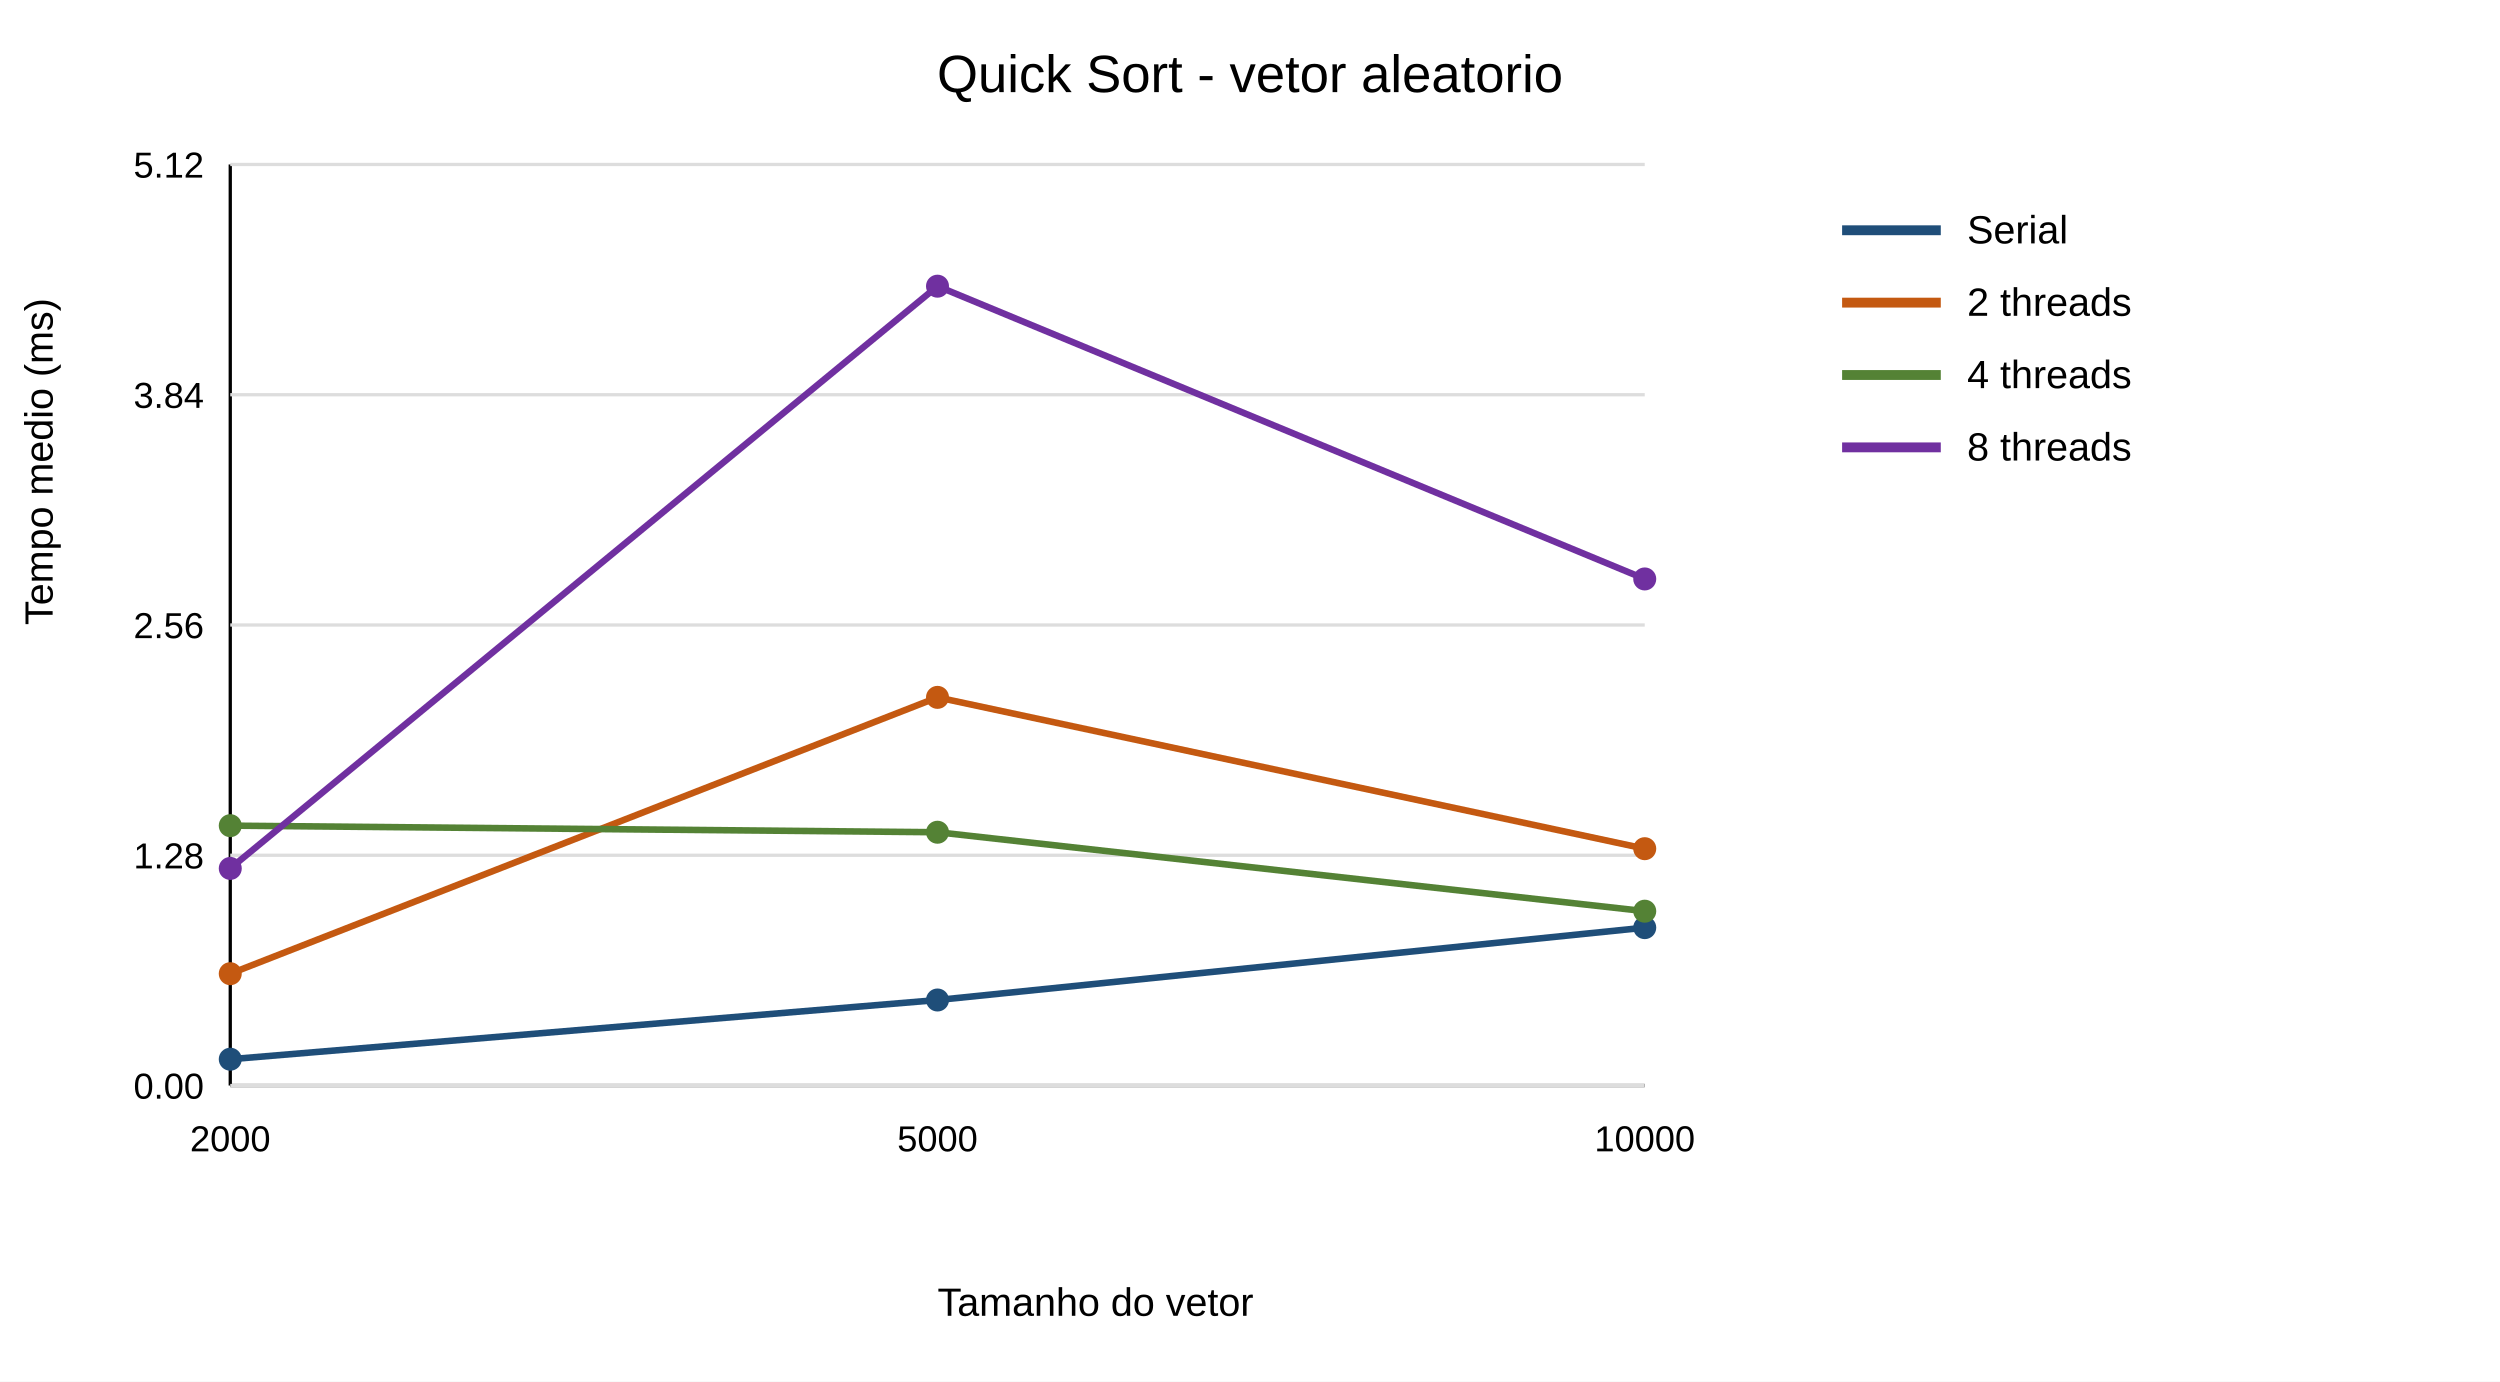
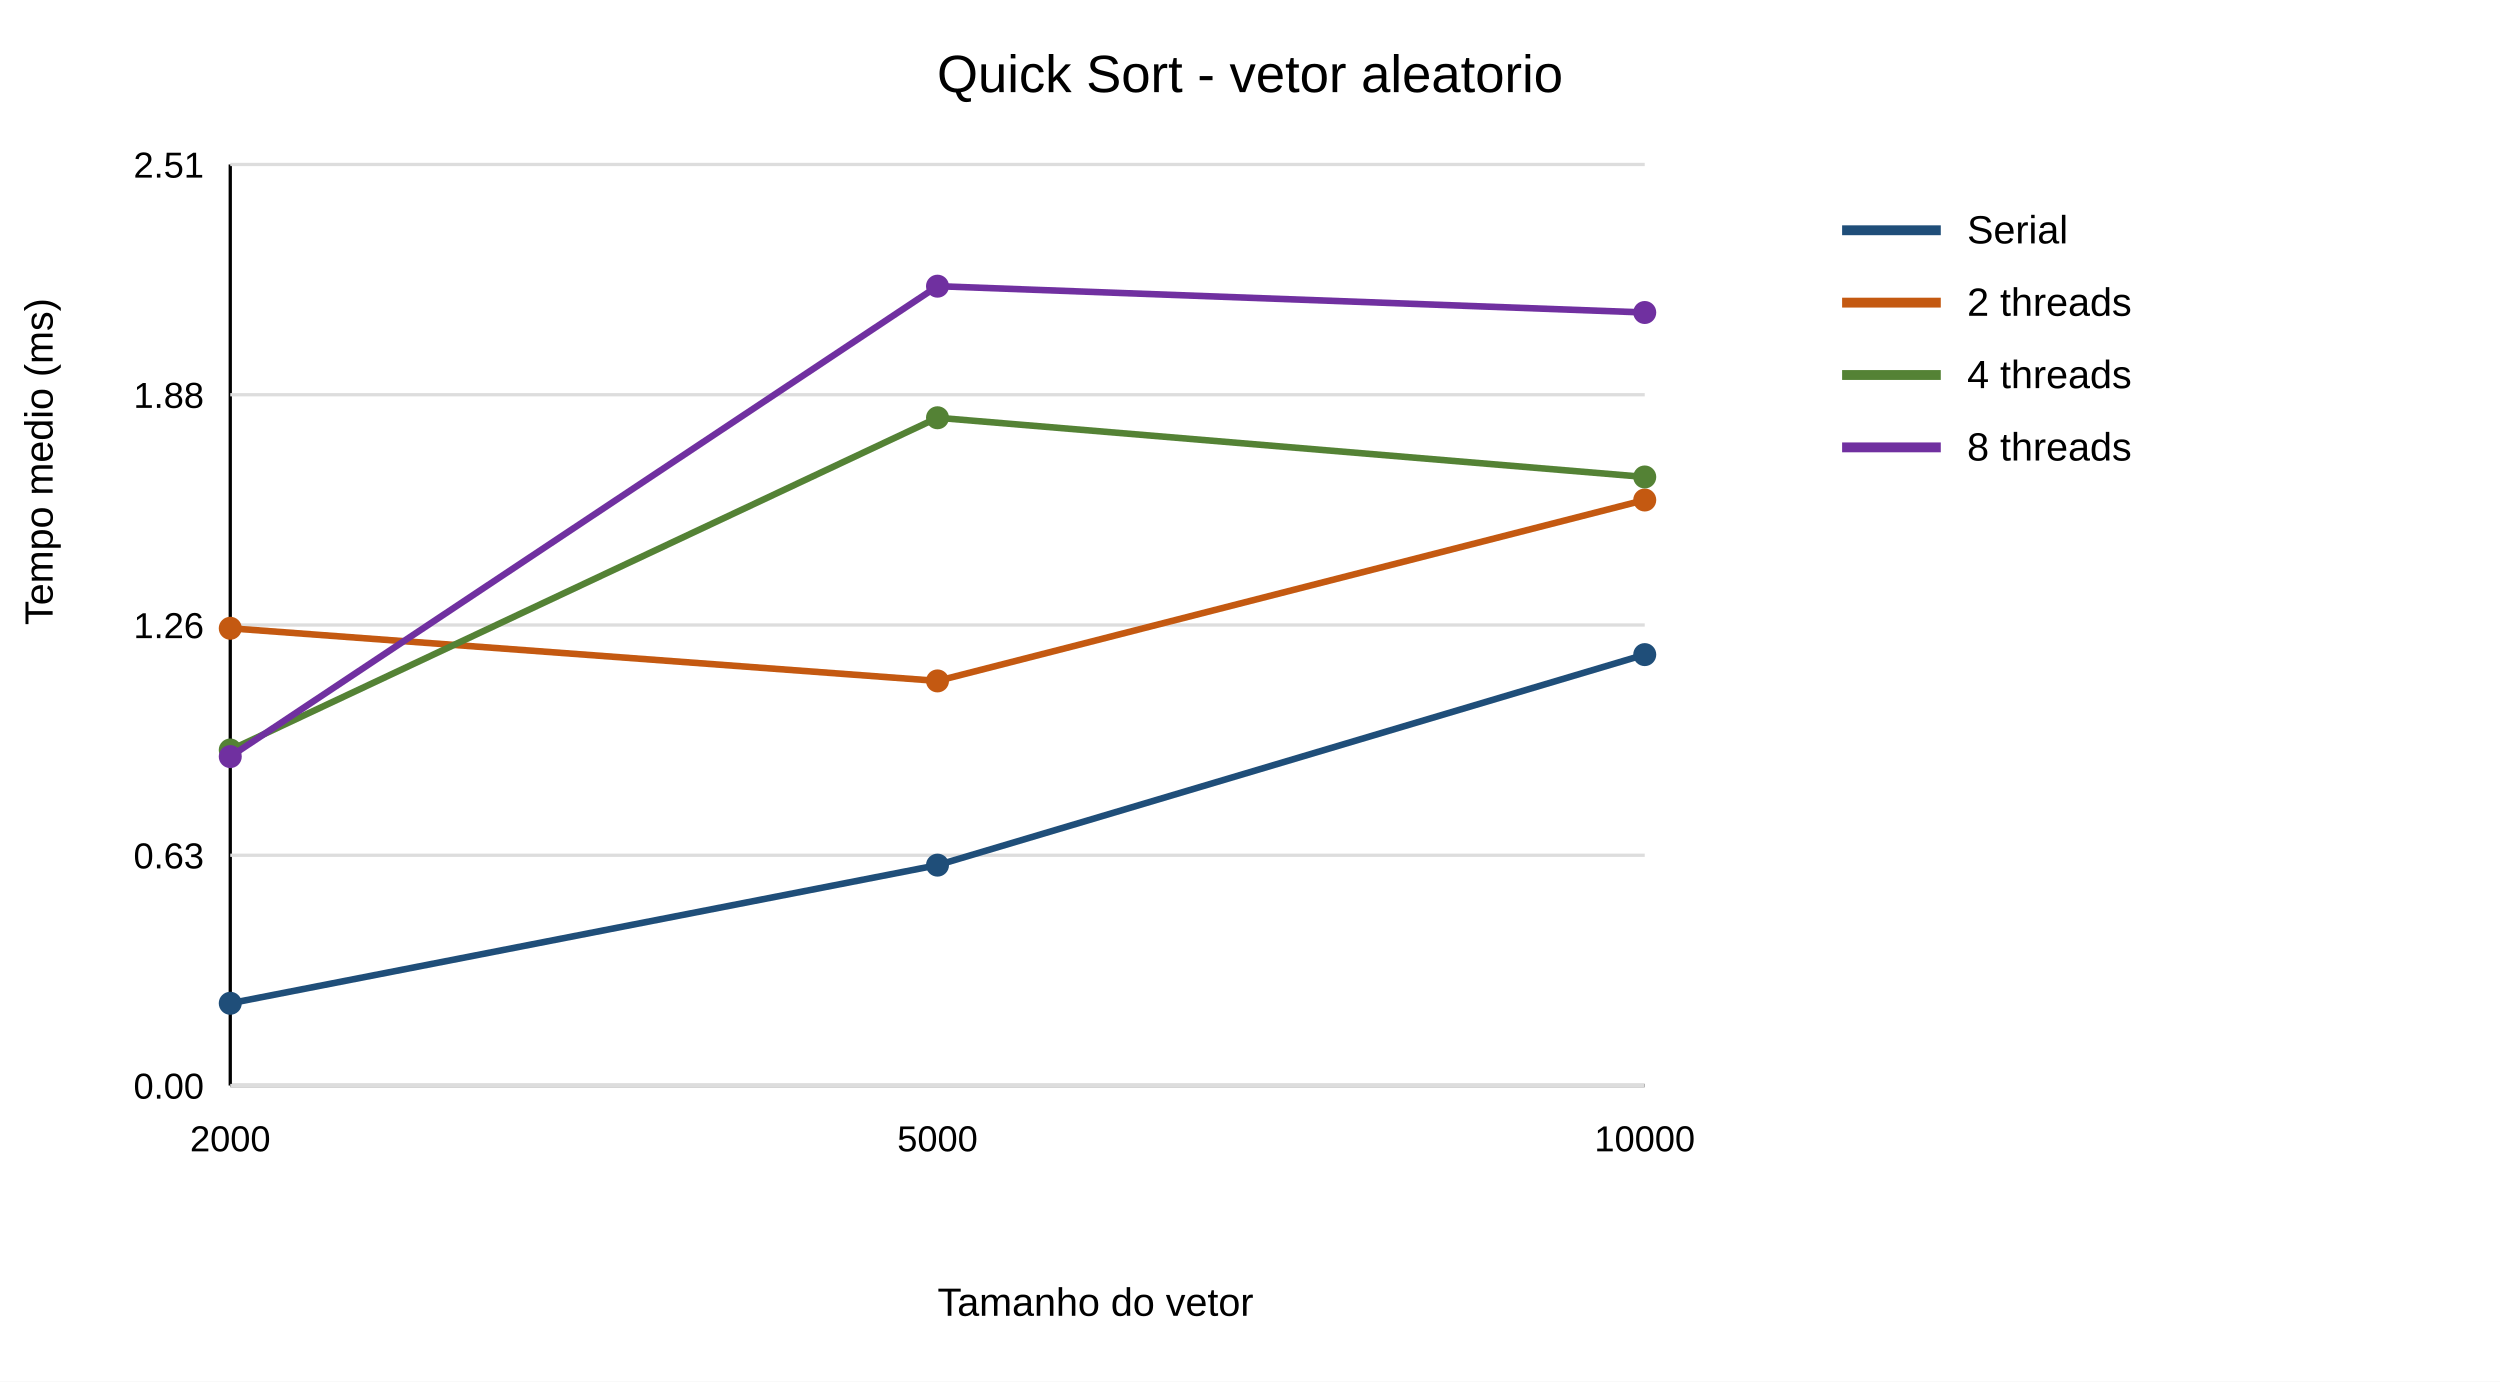
<svg xmlns="http://www.w3.org/2000/svg" width="760" height="420">
  <rect width="100%" height="100%" fill="white" />
  <text x="380" y="28" text-anchor="middle" font-family="Arial" font-size="16">Quick Sort - vetor aleatorio</text>
  <line x1="70" y1="330" x2="500" y2="330" stroke="black" />
  <line x1="70" y1="50" x2="70" y2="330" stroke="black" />
  <text x="16" y="190" font-family="Arial" font-size="12" transform="rotate(-90 16 190)">Tempo medio (ms)</text>
  <text x="285" y="400" font-family="Arial" font-size="12">Tamanho do vetor</text>
  <line x1="70" y1="330" x2="500" y2="330" stroke="#dddddd" />
  <text x="62" y="334" text-anchor="end" font-family="Arial" font-size="11">0.00</text>
  <line x1="70" y1="260" x2="500" y2="260" stroke="#dddddd" />
-   <text x="62" y="264" text-anchor="end" font-family="Arial" font-size="11">1.28</text>
+   <text x="62" y="264" text-anchor="end" font-family="Arial" font-size="11">0.63</text>
  <line x1="70" y1="190" x2="500" y2="190" stroke="#dddddd" />
-   <text x="62" y="194" text-anchor="end" font-family="Arial" font-size="11">2.56</text>
+   <text x="62" y="194" text-anchor="end" font-family="Arial" font-size="11">1.26</text>
  <line x1="70" y1="120" x2="500" y2="120" stroke="#dddddd" />
-   <text x="62" y="124" text-anchor="end" font-family="Arial" font-size="11">3.84</text>
+   <text x="62" y="124" text-anchor="end" font-family="Arial" font-size="11">1.88</text>
  <line x1="70" y1="50" x2="500" y2="50" stroke="#dddddd" />
-   <text x="62" y="54" text-anchor="end" font-family="Arial" font-size="11">5.12</text>
+   <text x="62" y="54" text-anchor="end" font-family="Arial" font-size="11">2.51</text>
  <text x="70" y="350" text-anchor="middle" font-family="Arial" font-size="11">2000</text>
  <text x="285" y="350" text-anchor="middle" font-family="Arial" font-size="11">5000</text>
  <text x="500" y="350" text-anchor="middle" font-family="Arial" font-size="11">10000</text>
-   <circle cx="70" cy="322" r="3.5" fill="#1f4e79" />
-   <circle cx="285" cy="304" r="3.5" fill="#1f4e79" />
-   <circle cx="500" cy="282" r="3.5" fill="#1f4e79" />
-   <polyline fill="none" stroke="#1f4e79" stroke-width="2" points="70,322 285,304 500,282" />
+   <circle cx="70" cy="305" r="3.5" fill="#1f4e79" />
+   <circle cx="285" cy="263" r="3.5" fill="#1f4e79" />
+   <circle cx="500" cy="199" r="3.5" fill="#1f4e79" />
+   <polyline fill="none" stroke="#1f4e79" stroke-width="2" points="70,305 285,263 500,199" />
  <line x1="560" y1="70" x2="590" y2="70" stroke="#1f4e79" stroke-width="3" />
  <text x="598" y="74" font-family="Arial" font-size="12">Serial</text>
-   <circle cx="70" cy="296" r="3.5" fill="#c45911" />
-   <circle cx="285" cy="212" r="3.5" fill="#c45911" />
-   <circle cx="500" cy="258" r="3.5" fill="#c45911" />
-   <polyline fill="none" stroke="#c45911" stroke-width="2" points="70,296 285,212 500,258" />
+   <circle cx="70" cy="191" r="3.5" fill="#c45911" />
+   <circle cx="285" cy="207" r="3.5" fill="#c45911" />
+   <circle cx="500" cy="152" r="3.5" fill="#c45911" />
+   <polyline fill="none" stroke="#c45911" stroke-width="2" points="70,191 285,207 500,152" />
  <line x1="560" y1="92" x2="590" y2="92" stroke="#c45911" stroke-width="3" />
  <text x="598" y="96" font-family="Arial" font-size="12">2 threads</text>
-   <circle cx="70" cy="251" r="3.5" fill="#548235" />
-   <circle cx="285" cy="253" r="3.5" fill="#548235" />
-   <circle cx="500" cy="277" r="3.5" fill="#548235" />
-   <polyline fill="none" stroke="#548235" stroke-width="2" points="70,251 285,253 500,277" />
+   <circle cx="70" cy="228" r="3.5" fill="#548235" />
+   <circle cx="285" cy="127" r="3.5" fill="#548235" />
+   <circle cx="500" cy="145" r="3.5" fill="#548235" />
+   <polyline fill="none" stroke="#548235" stroke-width="2" points="70,228 285,127 500,145" />
  <line x1="560" y1="114" x2="590" y2="114" stroke="#548235" stroke-width="3" />
  <text x="598" y="118" font-family="Arial" font-size="12">4 threads</text>
-   <circle cx="70" cy="264" r="3.5" fill="#7030a0" />
+   <circle cx="70" cy="230" r="3.5" fill="#7030a0" />
  <circle cx="285" cy="87" r="3.5" fill="#7030a0" />
-   <circle cx="500" cy="176" r="3.5" fill="#7030a0" />
-   <polyline fill="none" stroke="#7030a0" stroke-width="2" points="70,264 285,87 500,176" />
+   <circle cx="500" cy="95" r="3.5" fill="#7030a0" />
+   <polyline fill="none" stroke="#7030a0" stroke-width="2" points="70,230 285,87 500,95" />
  <line x1="560" y1="136" x2="590" y2="136" stroke="#7030a0" stroke-width="3" />
  <text x="598" y="140" font-family="Arial" font-size="12">8 threads</text>
</svg>
